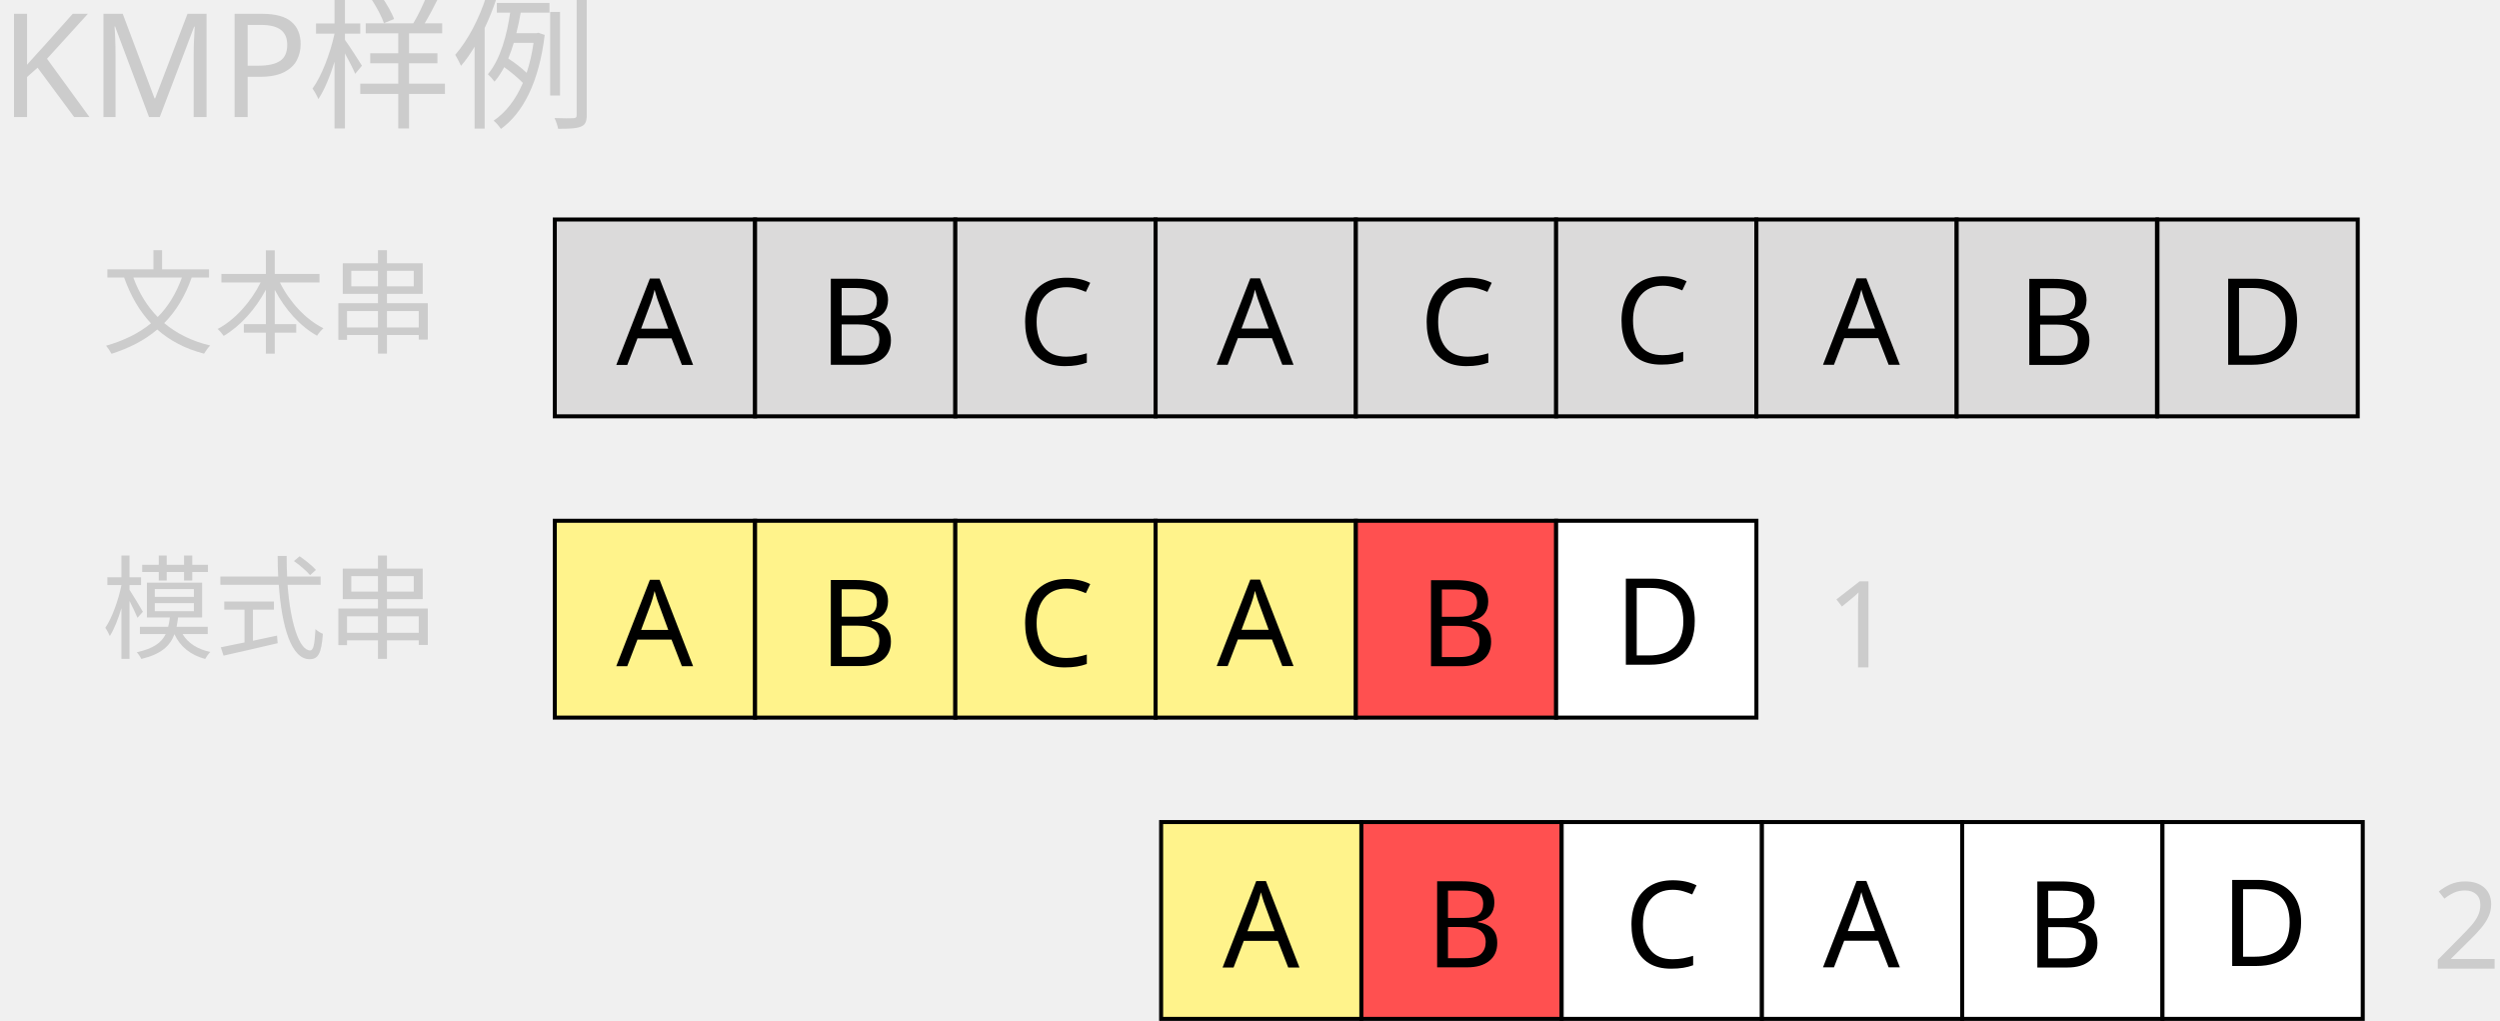
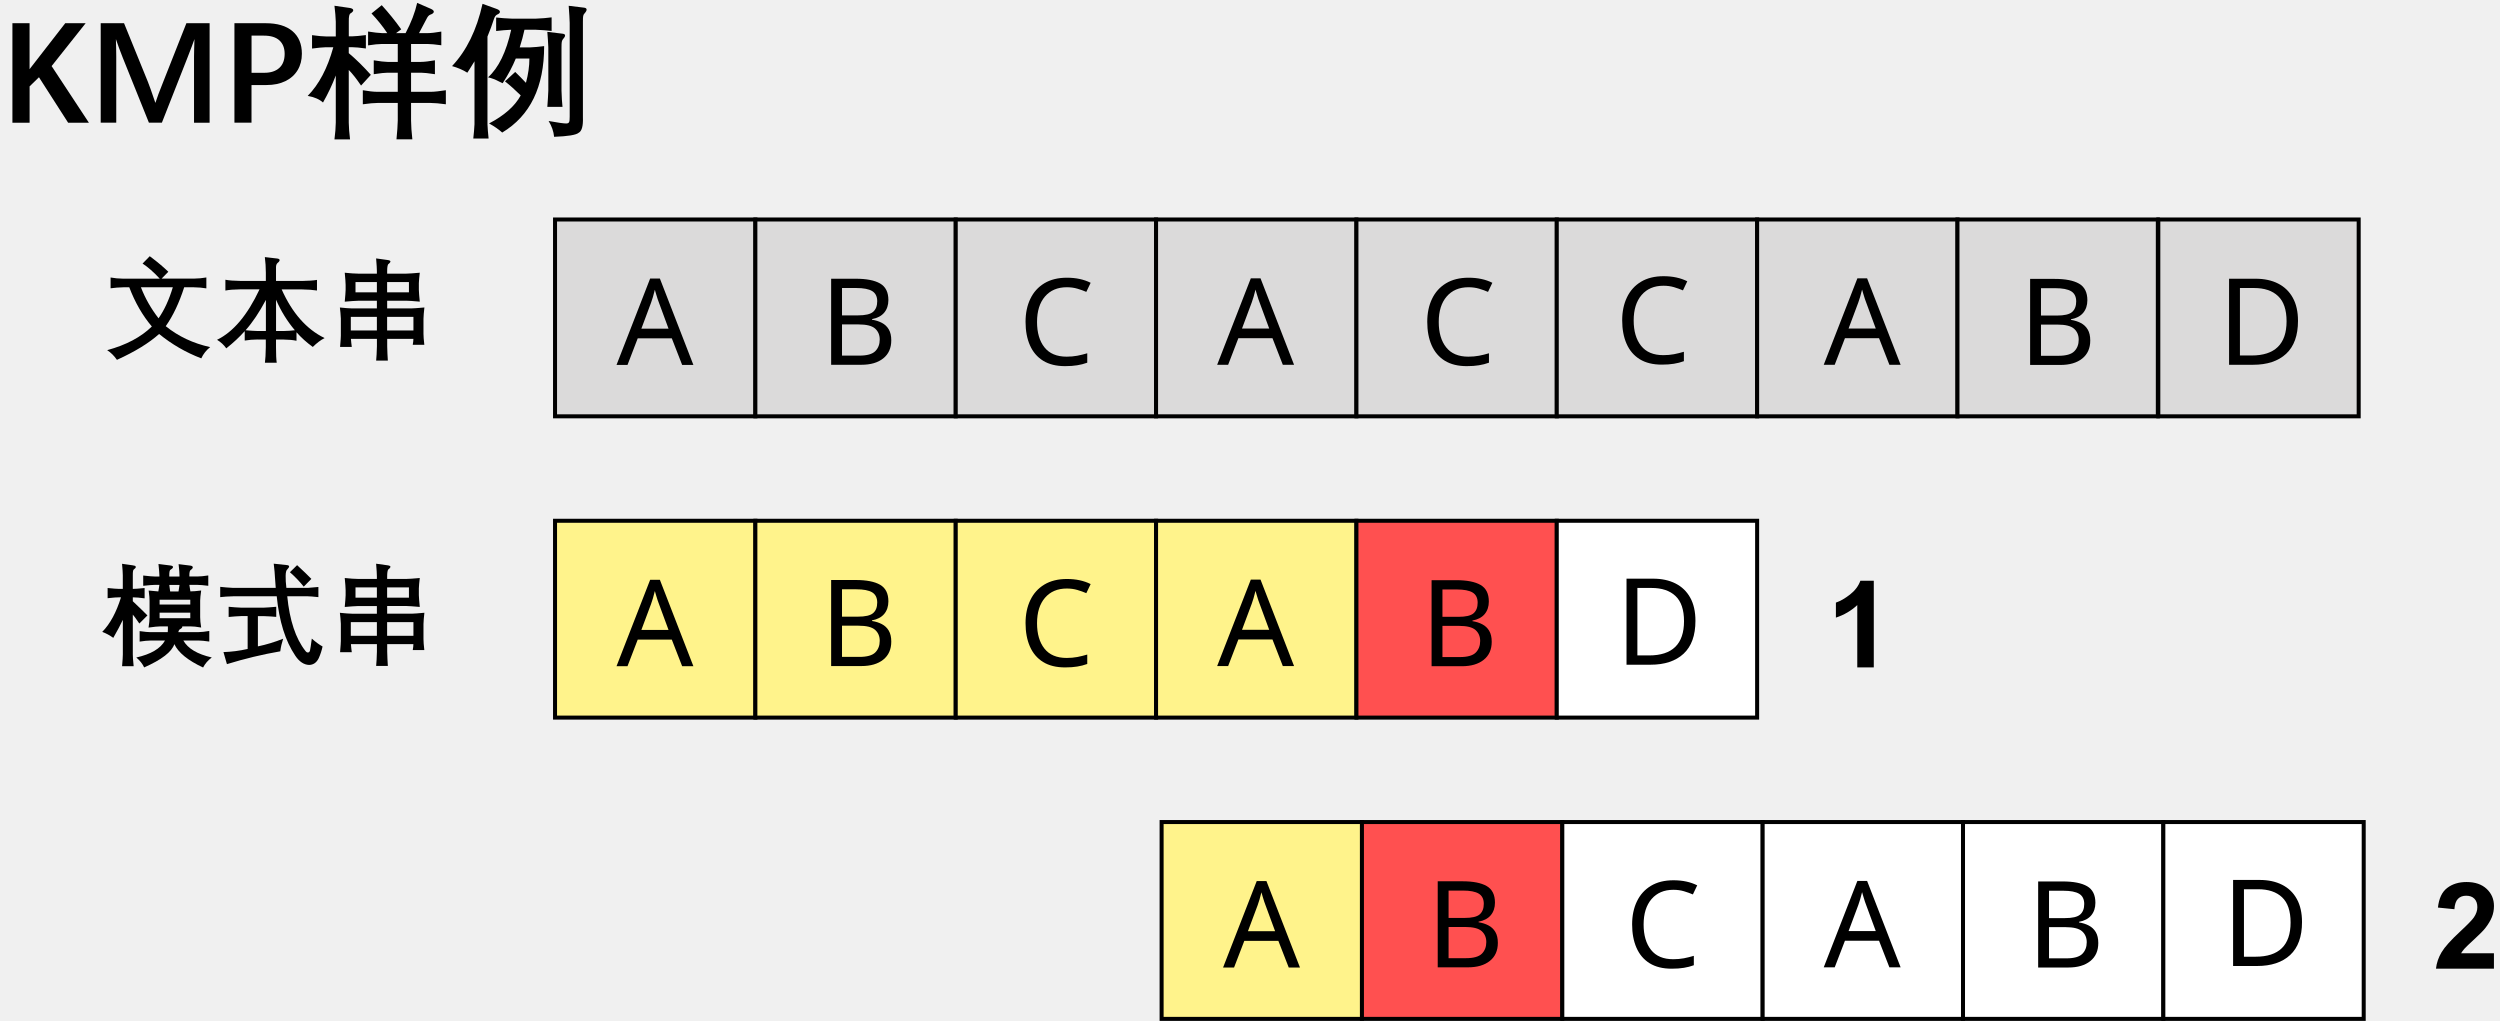
- <svg xmlns="http://www.w3.org/2000/svg" version="1.1" id="图层_1" x="0px" y="0px" viewBox="0 0 622.351 254.142" style="enable-background:new 0 0 622.351 254.142;" xml:space="preserve">
+ <svg xmlns="http://www.w3.org/2000/svg" version="1.1" id="图层_1" x="0px" y="0px" viewBox="0 0 622.35 254.14" style="enable-background:new 0 0 622.35 254.14;" xml:space="preserve">
  <style type="text/css">
- 	.st0{fill:#CCCCCC;}
- 	.st1{font-family:'DengXian-Bold';}
- 	.st2{font-size:28px;}
- 	.st3{font-size:36px;}
- 	.st4{fill:#FFF38B;stroke:#000000;stroke-miterlimit:10;}
- 	.st5{fill:#FF5050;stroke:#000000;stroke-miterlimit:10;}
- 	.st6{fill:#FFFFFF;stroke:#000000;stroke-miterlimit:10;}
- 	.st7{font-family:'ArialMT';}
- 	.st8{font-size:30px;}
- 	.st9{font-family:'Arial-BoldMT';}
- 	.st10{fill:#DBDADA;stroke:#000000;stroke-miterlimit:10;}
+ 	.st0{fill:#FFF38B;stroke:#000000;stroke-miterlimit:10;}
+ 	.st1{fill:#FF5050;stroke:#000000;stroke-miterlimit:10;}
+ 	.st2{fill:#FFFFFF;stroke:#000000;stroke-miterlimit:10;}
+ 	.st3{font-family:'ArialMT';}
+ 	.st4{font-size:30px;}
+ 	.st5{fill:#DBDADA;stroke:#000000;stroke-miterlimit:10;}
</style>
-   <text transform="matrix(1 0 0 1 25.333 85.8081)" class="st0 st1 st2">文本串</text>
-   <text transform="matrix(1 0 0 1 25.333 161.8081)" class="st0 st1 st2">模式串</text>
-   <text transform="matrix(1 0 0 1 0 29.1416)" class="st0 st1 st3">KMP样例</text>
-   <rect x="138.167" y="129.642" class="st4" width="49.875" height="49" />
-   <rect x="188.042" y="129.642" class="st4" width="49.875" height="49" />
-   <rect x="237.917" y="129.642" class="st4" width="49.875" height="49" />
-   <rect x="287.792" y="129.642" class="st4" width="49.875" height="49" />
-   <rect x="337.667" y="129.642" class="st5" width="49.875" height="49" />
-   <rect x="387.542" y="129.642" class="st6" width="49.875" height="49" />
-   <text transform="matrix(1 0 0 1 153.4731 165.8511)" class="st7 st8">A</text>
-   <text transform="matrix(1 0 0 1 253.4731 165.8511)" class="st7 st8">C</text>
-   <text transform="matrix(1 0 0 1 204 165.8081)" class="st7 st8">B</text>
-   <text transform="matrix(1 0 0 1 353.4731 165.8511)" class="st7 st8">B</text>
-   <text transform="matrix(1 0 0 1 303 165.8081)" class="st7 st8">A</text>
-   <text transform="matrix(1 0 0 1 402 165.4751)" class="st7 st8">D</text>
-   <text transform="matrix(1 0 0 1 454.6665 166.1416)" class="st0 st9 st8">1</text>
-   <rect x="289.167" y="204.642" class="st4" width="49.875" height="49" />
-   <rect x="339.042" y="204.642" class="st5" width="49.875" height="49" />
-   <rect x="388.917" y="204.642" class="st6" width="49.875" height="49" />
-   <rect x="438.792" y="204.642" class="st6" width="49.875" height="49" />
-   <rect x="488.667" y="204.642" class="st6" width="49.875" height="49" />
-   <rect x="538.542" y="204.642" class="st6" width="49.875" height="49" />
-   <text transform="matrix(1 0 0 1 304.4731 240.8511)" class="st7 st8">A</text>
-   <text transform="matrix(1 0 0 1 404.4731 240.8511)" class="st7 st8">C</text>
-   <text transform="matrix(1 0 0 1 355 240.8081)" class="st7 st8">B</text>
-   <text transform="matrix(1 0 0 1 504.4731 240.8511)" class="st7 st8">B</text>
-   <text transform="matrix(1 0 0 1 454 240.8081)" class="st7 st8">A</text>
-   <text transform="matrix(1 0 0 1 553 240.4751)" class="st7 st8">D</text>
-   <text transform="matrix(1 0 0 1 605.6665 241.1416)" class="st0 st9 st8">2</text>
-   <rect x="138.167" y="54.642" class="st10" width="49.875" height="49" />
-   <rect x="188.042" y="54.642" class="st10" width="49.875" height="49" />
-   <rect x="237.917" y="54.642" class="st10" width="49.875" height="49" />
-   <rect x="287.792" y="54.642" class="st10" width="49.875" height="49" />
-   <rect x="337.667" y="54.642" class="st10" width="49.875" height="49" />
-   <rect x="387.542" y="54.642" class="st10" width="49.875" height="49" />
-   <rect x="437.417" y="54.642" class="st10" width="49.875" height="49" />
-   <rect x="487.292" y="54.642" class="st10" width="49.875" height="49" />
-   <text transform="matrix(1 0 0 1 153.4731 90.8511)" class="st7 st8">A</text>
-   <text transform="matrix(1 0 0 1 253.4731 90.8511)" class="st7 st8">C</text>
-   <text transform="matrix(1 0 0 1 204 90.8081)" class="st7 st8">B</text>
-   <text transform="matrix(1 0 0 1 353.4731 90.8511)" class="st7 st8">C</text>
-   <text transform="matrix(1 0 0 1 303 90.8081)" class="st7 st8">A</text>
-   <text transform="matrix(1 0 0 1 402 90.4751)" class="st7 st8">C</text>
-   <rect x="537.292" y="54.642" class="st10" width="49.875" height="49" />
-   <text transform="matrix(1 0 0 1 454 90.8081)" class="st7 st8">A</text>
-   <text transform="matrix(1 0 0 1 502.4731 90.8511)" class="st7 st8">B</text>
-   <text transform="matrix(1 0 0 1 552 90.8081)" class="st7 st8">D</text>
+   <g>
+     <path d="M35.49,65.61l1.79-1.83c0.14,0.11,0.33,0.26,0.59,0.45c1.53,1.16,2.88,2.3,4.03,3.42l-1.67,1.71h8   c1.13-0.02,2.18-0.11,3.14-0.29v2.72c-0.98-0.17-2.01-0.26-3.09-0.27h-2.43c-1.24,3.86-2.77,7.09-4.59,9.68   c3.14,2.54,6.83,4.28,11.06,5.21c-0.98,0.77-1.71,1.71-2.21,2.8c-3.84-1.47-7.34-3.49-10.5-6.07c-2.5,2.25-6,4.4-10.5,6.44   c-0.67-0.98-1.48-1.79-2.43-2.41c4.74-1.29,8.44-3.26,11.12-5.89c-2.31-2.73-4.18-5.98-5.62-9.76h-1.49   c-1.05,0.02-2.1,0.1-3.16,0.25v-2.69c0.98,0.18,2,0.28,3.05,0.29h9.19C38.24,67.72,36.82,66.47,35.49,65.61z M35.08,71.52   c1.05,2.72,2.51,5.29,4.39,7.72c1.45-2.08,2.63-4.65,3.55-7.72H35.08z" />
+     <path d="M64.11,84.51c-1.12,0.01-2.18,0.1-3.19,0.27v-2.35c-1.27,1.44-2.8,2.87-4.59,4.29c-0.58-0.84-1.35-1.55-2.3-2.13   c4.05-1.96,7.57-6.15,10.58-12.56H59.8c-1.57,0.02-2.8,0.12-3.69,0.3v-2.69c0.86,0.17,2.09,0.27,3.69,0.29h6.38v-2.05   c-0.01-1.37-0.09-2.66-0.25-3.88l3.1,0.36c0.37,0.05,0.57,0.18,0.58,0.38c0.01,0.2-0.15,0.44-0.5,0.71   c-0.26,0.22-0.4,0.57-0.4,1.07v3.42h6.51c1.59-0.03,2.82-0.11,3.69-0.26v2.64c-1.04-0.16-2.27-0.25-3.69-0.27h-5.1   c2.62,5.88,6.18,9.92,10.69,12.11c-0.97,0.48-1.95,1.22-2.94,2.21c-1.53-1.1-2.88-2.32-4.06-3.66v2.12   c-0.89-0.19-1.96-0.29-3.19-0.3h-1.91v1.87c0,1.83,0.06,3.13,0.18,3.9h-2.94c0.12-0.88,0.19-2.18,0.22-3.9v-1.87H64.11z    M66.18,74.68c-1.61,3.04-3.29,5.55-5.04,7.53c1.18,0.11,2.17,0.17,2.97,0.19h2.08V74.68z M70.64,82.4   c0.98-0.02,1.9-0.08,2.76-0.19c-1.91-2.26-3.47-4.79-4.68-7.59v7.78H70.64z" />
+     <path d="M84.61,76.55c1.22,0.13,2.25,0.21,3.08,0.23h6.13v-1.91h-4.65c-0.78,0.02-1.9,0.1-3.35,0.23c0.13-1.37,0.2-2.34,0.22-2.91   v-1.26c-0.01-0.6-0.08-1.61-0.22-3.04c1.38,0.15,2.49,0.22,3.35,0.23h4.65v-0.67c0-0.52-0.06-1.56-0.19-3.12l2.67,0.37   c0.56,0.06,0.85,0.18,0.89,0.34c0.05,0.16-0.13,0.42-0.56,0.75c-0.16,0.25-0.25,0.83-0.25,1.74v0.59h4.76   c0.69-0.01,1.81-0.09,3.36-0.23c-0.13,1.1-0.21,1.96-0.23,2.58v1.71c0.03,0.71,0.1,1.68,0.23,2.91c-1.66-0.15-2.78-0.22-3.36-0.23   h-4.76v1.91h6.15c0.42,0,1.46-0.08,3.12-0.23c-0.13,1.12-0.21,2.06-0.23,2.83v3.73c0,0.62,0.07,1.53,0.21,2.73h-2.88   c0.11-0.63,0.16-1.12,0.16-1.48h-6.52v1.87c0.03,1.27,0.08,2.45,0.16,3.55h-2.91c0.09-0.87,0.15-2.05,0.19-3.55v-1.87h-6.47   c0.04,0.52,0.1,1.19,0.21,2.01h-2.91c0.13-1.51,0.19-2.44,0.19-2.78v-4.28C84.8,78.33,84.72,77.4,84.61,76.55z M93.82,82.27v-3.39   h-6.49v3.39H93.82z M88.5,70.22v2.56h5.32v-2.56H88.5z M96.37,70.22v2.56h5.43v-2.56H96.37z M96.37,78.88v3.39h6.55v-3.39H96.37z" />
+   </g>
+   <g>
+     <path d="M30.12,148.7h-0.45c-0.55-0.01-1.51,0.06-2.88,0.22v-2.54c1.36,0.14,2.32,0.21,2.88,0.22h0.9v-3.39   c0-0.52-0.06-1.47-0.19-2.86l2.6,0.37c0.48,0.07,0.74,0.16,0.77,0.25c0.03,0.1,0.05,0.16,0.05,0.2c0,0.16-0.16,0.36-0.48,0.59   c-0.18,0.06-0.27,0.55-0.26,1.45v3.39c0.57,0,1.55-0.07,2.94-0.22v2.57c-1.19-0.16-2.17-0.25-2.94-0.25v0.97   c1.57,1.49,2.78,2.66,3.64,3.53l-2.01,2.02c-0.05-0.06-0.11-0.16-0.21-0.29c-0.62-0.92-1.09-1.56-1.42-1.93v9.91   c-0.01,0.44,0.06,1.42,0.21,2.94h-2.88c0.13-1.45,0.19-2.43,0.19-2.94v-8.6c-0.56,1.19-1.35,2.68-2.38,4.48   c-0.85-0.62-1.76-1.12-2.75-1.49C27.39,155.34,28.95,152.47,30.12,148.7z M38.53,143.52h1.15v-0.26c-0.01-0.53-0.09-1.48-0.23-2.86   l2.94,0.37c0.44,0.05,0.67,0.18,0.68,0.37c0.02,0.19-0.18,0.42-0.6,0.67c-0.23,0.09-0.34,0.57-0.33,1.45v0.26h2.54v-0.26   c0-0.59-0.07-1.53-0.22-2.82l2.91,0.36c0.37,0.05,0.58,0.17,0.62,0.38c0.02,0.22-0.14,0.45-0.48,0.68   c-0.26,0.15-0.38,0.61-0.37,1.39v0.26h2c0.73,0,1.63-0.09,2.71-0.26v2.58c-1.17-0.15-2.07-0.23-2.71-0.23h-2   c0.02,0.18,0.07,0.51,0.15,0.98c0.05,0.29,0.09,0.51,0.11,0.64c0.63,0,1.52-0.07,2.68-0.22c-0.16,1.19-0.25,2.01-0.25,2.49v4.17   c0,0.67,0.08,1.53,0.25,2.56c-1.11-0.2-2.02-0.3-2.73-0.29h-1.97c0.05,0.25-0.16,0.5-0.62,0.75c-0.16,0.08-0.29,0.31-0.38,0.68   h5.03c0.73-0.01,1.63-0.1,2.69-0.29v2.64c-1.1-0.16-2-0.25-2.69-0.26h-3.77c1.13,2,3.49,3.4,7.08,4.22   c-0.96,0.72-1.68,1.55-2.16,2.5c-3.78-1.76-6.17-3.7-7.16-5.82c-0.63,1.92-3.13,3.86-7.51,5.8c-0.42-0.9-1.07-1.73-1.96-2.47   c3.65-0.82,6.03-2.23,7.14-4.22h-3.64c-0.65,0-1.54,0.09-2.67,0.26v-2.61c1.23,0.17,2.12,0.26,2.67,0.26h4.33   c0.03-0.2,0.04-0.46,0.04-0.79c0-0.22,0-0.43-0.01-0.64h-2.01c-0.5,0-1.44,0.1-2.8,0.29c0.17-1.05,0.25-1.9,0.25-2.56v-4.12   c0.01-0.48-0.06-1.33-0.22-2.54c1.19,0.13,2,0.2,2.41,0.22c0.02-0.14,0.05-0.36,0.11-0.67c0.09-0.51,0.14-0.83,0.15-0.96h-1.15   c-0.4-0.01-1.36,0.07-2.88,0.23v-2.56C37.01,143.43,37.97,143.51,38.53,143.52z M39.73,150.49h7.64v-1.2h-7.64V150.49z    M39.73,152.52v1.38h7.64v-1.38H39.73z M42.14,145.61c0.06,0.6,0.14,1.14,0.22,1.63h2.08c0.13-0.73,0.21-1.27,0.25-1.63H42.14z" />
+     <path d="M58.06,146.35h10.58c-0.05-0.37-0.1-1.11-0.16-2.2c-0.01-0.17-0.02-0.3-0.03-0.38c-0.03-0.83-0.13-1.98-0.31-3.45   l3.42,0.37c0.27,0.05,0.41,0.16,0.41,0.33c0,0.17-0.15,0.41-0.44,0.71c-0.26,0.19-0.41,0.73-0.42,1.61   c-0.02,0.86,0.04,1.86,0.18,3.01h5.32c0.39-0.01,1.28-0.09,2.65-0.23v2.53c-1.34-0.14-2.22-0.21-2.65-0.21h-5.1   c0.59,6,2.1,10.53,4.51,13.59c0.22,0.29,0.44,0.43,0.68,0.4c0.23-0.02,0.39-0.19,0.47-0.49s0.23-1.3,0.45-2.97   c0.94,0.84,1.83,1.5,2.68,1.97c-0.21,0.98-0.52,1.94-0.94,2.88c-0.54,1.12-1.34,1.69-2.42,1.71c-1.29-0.05-2.44-0.81-3.43-2.3   c-2.48-3.67-4.02-8.6-4.62-14.79H58.06c-1.29,0.04-2.37,0.1-3.24,0.21v-2.56C55.8,146.2,56.88,146.29,58.06,146.35z M55.63,162.33   c2-0.06,4-0.32,6.02-0.78v-8.18h-1.65c-0.98,0.04-2.01,0.11-3.08,0.22v-2.54c1.09,0.11,2.12,0.18,3.08,0.22h5.69   c0.77-0.03,1.8-0.1,3.08-0.22v2.52c-0.91-0.09-1.94-0.15-3.08-0.19H64.2v7.53c2.11-0.44,4.21-1.08,6.29-1.91   c-0.35,1.08-0.59,2.12-0.72,3.14c-4.47,0.77-8.89,1.84-13.28,3.19L55.63,162.33z M72.17,142.45l1.79-1.76   c1.59,1.47,2.78,2.61,3.55,3.42l-1.9,1.93C74.55,144.71,73.4,143.52,72.17,142.45z" />
+     <path d="M84.61,152.55c1.22,0.13,2.25,0.21,3.08,0.23h6.13v-1.91h-4.65c-0.78,0.02-1.9,0.1-3.35,0.23c0.13-1.37,0.2-2.34,0.22-2.91   v-1.26c-0.01-0.6-0.08-1.61-0.22-3.04c1.38,0.15,2.49,0.22,3.35,0.23h4.65v-0.67c0-0.52-0.06-1.56-0.19-3.12l2.67,0.37   c0.56,0.06,0.85,0.18,0.89,0.34c0.05,0.16-0.13,0.42-0.56,0.75c-0.16,0.25-0.25,0.83-0.25,1.74v0.59h4.76   c0.69-0.01,1.81-0.09,3.36-0.23c-0.13,1.1-0.21,1.96-0.23,2.58v1.71c0.03,0.71,0.1,1.68,0.23,2.91c-1.66-0.15-2.78-0.22-3.36-0.23   h-4.76v1.91h6.15c0.42,0,1.46-0.08,3.12-0.23c-0.13,1.12-0.21,2.06-0.23,2.83v3.73c0,0.62,0.07,1.53,0.21,2.73h-2.88   c0.11-0.63,0.16-1.12,0.16-1.48h-6.52v1.87c0.03,1.27,0.08,2.45,0.16,3.55h-2.91c0.09-0.87,0.15-2.05,0.19-3.55v-1.87h-6.47   c0.04,0.52,0.1,1.19,0.21,2.01h-2.91c0.13-1.51,0.19-2.44,0.19-2.78v-4.28C84.8,154.33,84.72,153.4,84.61,152.55z M93.82,158.27   v-3.39h-6.49v3.39H93.82z M88.5,146.22v2.56h5.32v-2.56H88.5z M96.37,146.22v2.56h5.43v-2.56H96.37z M96.37,154.88v3.39h6.55v-3.39   H96.37z" />
+   </g>
+   <g>
+     <path d="M16.96,30.55L9.7,19.23L7.37,21.5v9.05H3.09V5.78h4.27v11.44l8.88-11.44h5.08l-8.47,10.67l9.28,14.1H16.96z" />
+     <path d="M30.88,5.78l5.92,14.55c0.3,0.71,0.93,2.48,1.88,5.29c0.35-1.14,1.01-2.9,1.97-5.29l5.75-14.55h5.78v24.77H48.3V14.13   c0-0.73,0.01-1.46,0.04-2.19s0.05-1.47,0.07-2.21c-0.27,0.75-0.49,1.36-0.67,1.84s-0.56,1.48-1.16,3.01l-6.28,15.96h-3.23   l-6.5-16.15c-0.69-1.75-1.27-3.3-1.72-4.66c0.02,0.73,0.04,1.45,0.06,2.16s0.03,1.44,0.03,2.16v16.49h-3.87V5.78H30.88z" />
+     <path d="M75.15,13.37c0,1.55-0.35,2.91-1.05,4.08s-1.71,2.09-3.04,2.74s-2.9,0.98-4.72,0.98h-3.73v9.37h-4.25V5.78h7.8   c2.88,0,5.1,0.66,6.65,1.98S75.15,10.95,75.15,13.37z M70.86,13.41c0-1.43-0.43-2.54-1.29-3.34s-2.16-1.2-3.89-1.2h-3.06v9.25h3.2   c1.59,0,2.83-0.41,3.72-1.22S70.86,14.92,70.86,13.41z" />
+     <path d="M82.97,11.77h-1.99c-0.69,0.01-1.79,0.12-3.3,0.32V8.75c1.52,0.21,2.66,0.32,3.41,0.32h2.5V5.39   c-0.04-1.17-0.15-2.49-0.33-3.96l3.74,0.54c0.55,0.08,0.86,0.25,0.93,0.51c0.05,0.26-0.16,0.53-0.63,0.83   c-0.34,0.11-0.5,0.8-0.47,2.07v3.67h0.79c0.87-0.02,2.02-0.13,3.46-0.32v3.34c-1.52-0.21-2.67-0.32-3.43-0.32h-0.83v1.48   c1.72,1.44,3.56,3.24,5.5,5.4l-2.44,2.67c-1.16-1.71-2.18-3.01-3.06-3.88v13.1c0.02,1.24,0.13,2.64,0.32,4.18h-3.88   c0.2-1.52,0.31-2.92,0.33-4.18V18.79c-0.87,2.29-1.93,4.53-3.18,6.73c-0.9-0.81-2.17-1.36-3.81-1.65   C79.4,21.03,81.53,17,82.97,11.77z M99.02,22.87V18.1h-2.55c-0.63,0-1.78,0.12-3.43,0.37v-3.46c1.54,0.26,2.68,0.39,3.43,0.4h2.55   v-4.46h-3.96c-0.82,0-1.96,0.12-3.43,0.35V7.85c1.44,0.23,2.58,0.36,3.43,0.39h1.34c-1.11-1.68-2.42-3.3-3.92-4.89l2.55-2.06   c1.73,1.9,3.35,3.9,4.85,6.01L98.6,8.24h2.37c1.38-2.61,2.34-5.12,2.88-7.52l3.41,1.48c0.52,0.23,0.76,0.49,0.73,0.76   s-0.33,0.51-0.91,0.71c-0.3,0.13-0.57,0.4-0.79,0.83c-0.2,0.4-0.73,1.39-1.58,2.99c-0.18,0.34-0.31,0.59-0.4,0.76h2.09   c0.89-0.01,2.04-0.14,3.46-0.39v3.41c-1.51-0.21-2.65-0.32-3.43-0.32h-4.1v4.46h2.48c0.87-0.01,2.02-0.15,3.46-0.4v3.46   c-1.63-0.25-2.78-0.37-3.46-0.37h-2.48v4.76h4.85c0.95-0.01,2.22-0.15,3.81-0.4v3.5c-1.62-0.22-2.89-0.33-3.81-0.33h-4.85v4.39   c0.01,1.32,0.12,2.88,0.32,4.66H98.7c0.19-1.92,0.29-3.47,0.32-4.66v-4.39h-5.03c-0.86,0-2.08,0.11-3.67,0.33v-3.5   c1.44,0.26,2.67,0.39,3.67,0.4H99.02z" />
+     <path d="M118.11,15.27c-0.23,0.42-0.62,1.04-1.14,1.85c-0.28,0.43-0.49,0.76-0.63,0.98c-1.07-0.68-2.34-1.23-3.81-1.65   c3.61-3.81,6.14-8.98,7.59-15.5l3.53,1.28c0.52,0.19,0.78,0.42,0.8,0.69s-0.21,0.51-0.69,0.71c-0.35,0.15-0.63,0.55-0.83,1.2   c-0.38,1.21-0.9,2.63-1.58,4.27v21.83c0.04,0.96,0.13,2.14,0.28,3.55h-3.81c0.15-1.34,0.25-2.52,0.3-3.55V15.27z M127.25,7.42   h-0.28c-1.03,0.05-2.19,0.15-3.46,0.3V4.36c1.25,0.14,2.55,0.23,3.88,0.28h6.05c1.46-0.06,2.76-0.16,3.88-0.32v3.39   c-1.13-0.14-2.42-0.24-3.88-0.3h-2.88c-0.29,1.37-0.69,2.84-1.18,4.39h2.55c1.08-0.05,2.26-0.15,3.53-0.32   c0.01,10.16-3.47,17.33-10.44,21.52c-0.84-0.77-1.93-1.53-3.27-2.27c3.81-1.99,6.43-4.32,7.88-6.98c-1.34-1.32-2.64-2.49-3.92-3.5   l2.55-2.34c0.86,0.83,1.75,1.73,2.67,2.71c0.57-2.13,0.86-4.15,0.86-6.05h-3.39c-0.82,2.02-1.91,4.07-3.27,6.15   c-0.2-0.09-0.47-0.23-0.83-0.4c-1.03-0.54-1.97-0.9-2.81-1.07C124.11,16.9,126.03,12.95,127.25,7.42z M139.78,11.92v10.65   c0.05,1.65,0.13,3,0.25,4.04h-3.78c0.12-1.5,0.2-2.85,0.25-4.04V11.81c-0.04-1.01-0.12-2.3-0.25-3.88l3.81,0.46   c0.39,0.05,0.59,0.18,0.61,0.41s-0.15,0.54-0.5,0.92c-0.16,0.19-0.27,0.42-0.32,0.7C139.8,10.67,139.78,11.17,139.78,11.92z    M145.11,29.23c0.08,2.16-0.28,3.43-1.07,3.83c-0.62,0.54-2.65,0.87-6.1,1c-0.13-1.36-0.59-2.67-1.37-3.94   c2.33,0.42,3.8,0.63,4.39,0.62c0.36,0,0.6-0.11,0.7-0.33c0.12-0.19,0.17-0.65,0.16-1.39V5.69c-0.02-0.93-0.11-2.34-0.25-4.25   l3.85,0.47c0.39,0.05,0.59,0.2,0.61,0.45s-0.15,0.57-0.5,0.96c-0.2,0.2-0.32,0.42-0.35,0.67c-0.05,0.21-0.07,0.7-0.07,1.46V29.23z" />
+   </g>
+   <rect x="138.17" y="129.64" class="st0" width="49.88" height="49" />
+   <rect x="188.04" y="129.64" class="st0" width="49.88" height="49" />
+   <rect x="237.92" y="129.64" class="st0" width="49.88" height="49" />
+   <rect x="287.79" y="129.64" class="st0" width="49.88" height="49" />
+   <rect x="337.67" y="129.64" class="st1" width="49.88" height="49" />
+   <rect x="387.54" y="129.64" class="st2" width="49.88" height="49" />
+   <text transform="matrix(1 0 0 1 153.4731 165.8511)" class="st3 st4">A</text>
+   <text transform="matrix(1 0 0 1 253.4731 165.8511)" class="st3 st4">C</text>
+   <text transform="matrix(1 0 0 1 204 165.8081)" class="st3 st4">B</text>
+   <text transform="matrix(1 0 0 1 353.4731 165.8511)" class="st3 st4">B</text>
+   <text transform="matrix(1 0 0 1 303 165.8081)" class="st3 st4">A</text>
+   <text transform="matrix(1 0 0 1 402 165.4751)" class="st3 st4">D</text>
+   <g>
+     <path d="M466.47,166.14h-4.12v-15.51c-1.5,1.41-3.28,2.45-5.32,3.12v-3.74c1.07-0.35,2.24-1.02,3.5-2s2.12-2.13,2.59-3.44h3.34   V166.14z" />
+   </g>
+   <rect x="289.17" y="204.64" class="st0" width="49.88" height="49" />
+   <rect x="339.04" y="204.64" class="st1" width="49.88" height="49" />
+   <rect x="388.92" y="204.64" class="st2" width="49.88" height="49" />
+   <rect x="438.79" y="204.64" class="st2" width="49.88" height="49" />
+   <rect x="488.67" y="204.64" class="st2" width="49.88" height="49" />
+   <rect x="538.54" y="204.64" class="st2" width="49.88" height="49" />
+   <text transform="matrix(1 0 0 1 304.4731 240.8511)" class="st3 st4">A</text>
+   <text transform="matrix(1 0 0 1 404.4731 240.8511)" class="st3 st4">C</text>
+   <text transform="matrix(1 0 0 1 355 240.8081)" class="st3 st4">B</text>
+   <text transform="matrix(1 0 0 1 504.4731 240.8511)" class="st3 st4">B</text>
+   <text transform="matrix(1 0 0 1 454 240.8081)" class="st3 st4">A</text>
+   <text transform="matrix(1 0 0 1 553 240.4751)" class="st3 st4">D</text>
+   <g>
+     <path d="M620.84,237.32v3.82h-14.43c0.16-1.45,0.63-2.81,1.41-4.11s2.32-3.01,4.63-5.15c1.86-1.73,2.99-2.9,3.41-3.52   c0.57-0.85,0.85-1.69,0.85-2.52c0-0.92-0.25-1.62-0.74-2.12s-1.17-0.74-2.04-0.74c-0.86,0-1.54,0.26-2.05,0.78s-0.8,1.38-0.88,2.58   l-4.1-0.41c0.24-2.27,1.01-3.89,2.3-4.88s2.9-1.48,4.83-1.48c2.12,0,3.78,0.57,5,1.71s1.82,2.56,1.82,4.26   c0,0.97-0.17,1.89-0.52,2.76s-0.9,1.79-1.65,2.75c-0.5,0.63-1.4,1.55-2.7,2.74s-2.12,1.98-2.47,2.37s-0.63,0.77-0.84,1.14H620.84z" />
+   </g>
+   <rect x="138.17" y="54.64" class="st5" width="49.88" height="49" />
+   <rect x="188.04" y="54.64" class="st5" width="49.88" height="49" />
+   <rect x="237.92" y="54.64" class="st5" width="49.88" height="49" />
+   <rect x="287.79" y="54.64" class="st5" width="49.88" height="49" />
+   <rect x="337.67" y="54.64" class="st5" width="49.88" height="49" />
+   <rect x="387.54" y="54.64" class="st5" width="49.88" height="49" />
+   <rect x="437.42" y="54.64" class="st5" width="49.88" height="49" />
+   <rect x="487.29" y="54.64" class="st5" width="49.88" height="49" />
+   <text transform="matrix(1 0 0 1 153.4731 90.8511)" class="st3 st4">A</text>
+   <text transform="matrix(1 0 0 1 253.4731 90.8511)" class="st3 st4">C</text>
+   <text transform="matrix(1 0 0 1 204 90.8081)" class="st3 st4">B</text>
+   <text transform="matrix(1 0 0 1 353.4731 90.8511)" class="st3 st4">C</text>
+   <text transform="matrix(1 0 0 1 303 90.8081)" class="st3 st4">A</text>
+   <text transform="matrix(1 0 0 1 402 90.4751)" class="st3 st4">C</text>
+   <rect x="537.29" y="54.64" class="st5" width="49.88" height="49" />
+   <text transform="matrix(1 0 0 1 454 90.8081)" class="st3 st4">A</text>
+   <text transform="matrix(1 0 0 1 502.4731 90.8511)" class="st3 st4">B</text>
+   <text transform="matrix(1 0 0 1 552 90.8081)" class="st3 st4">D</text>
</svg>
